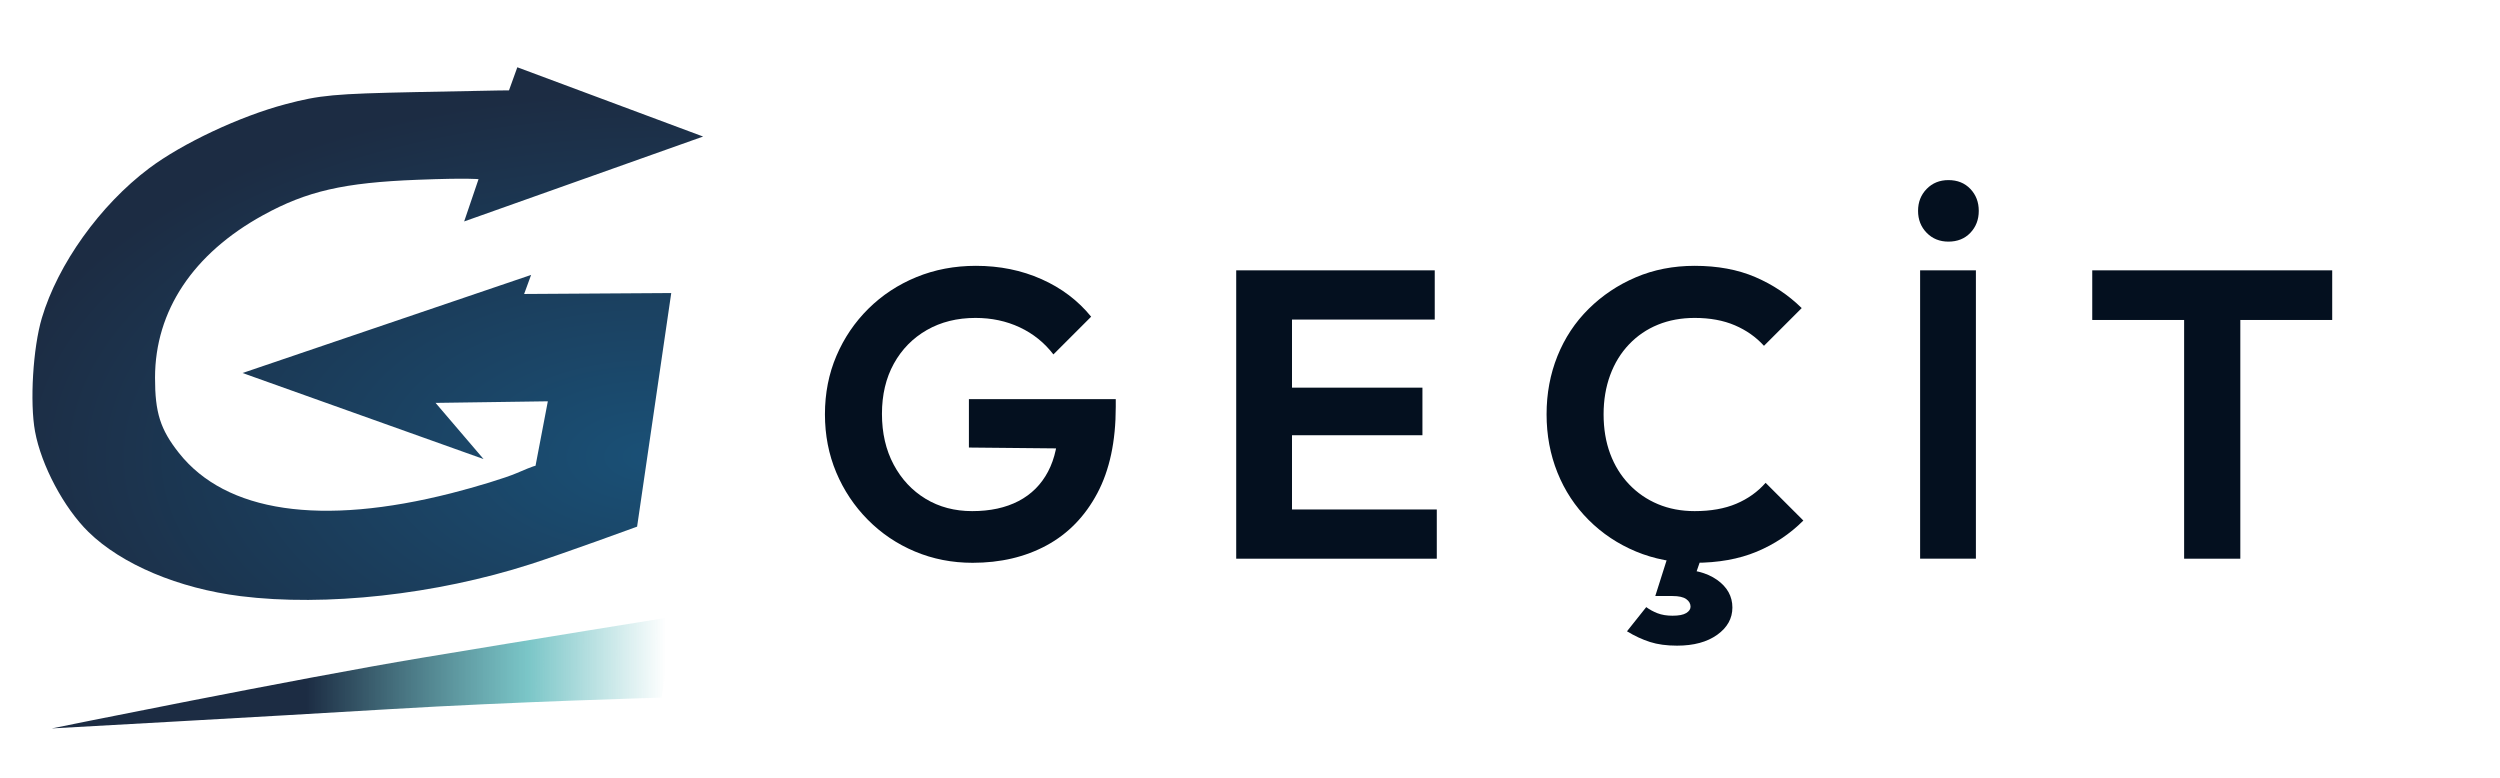
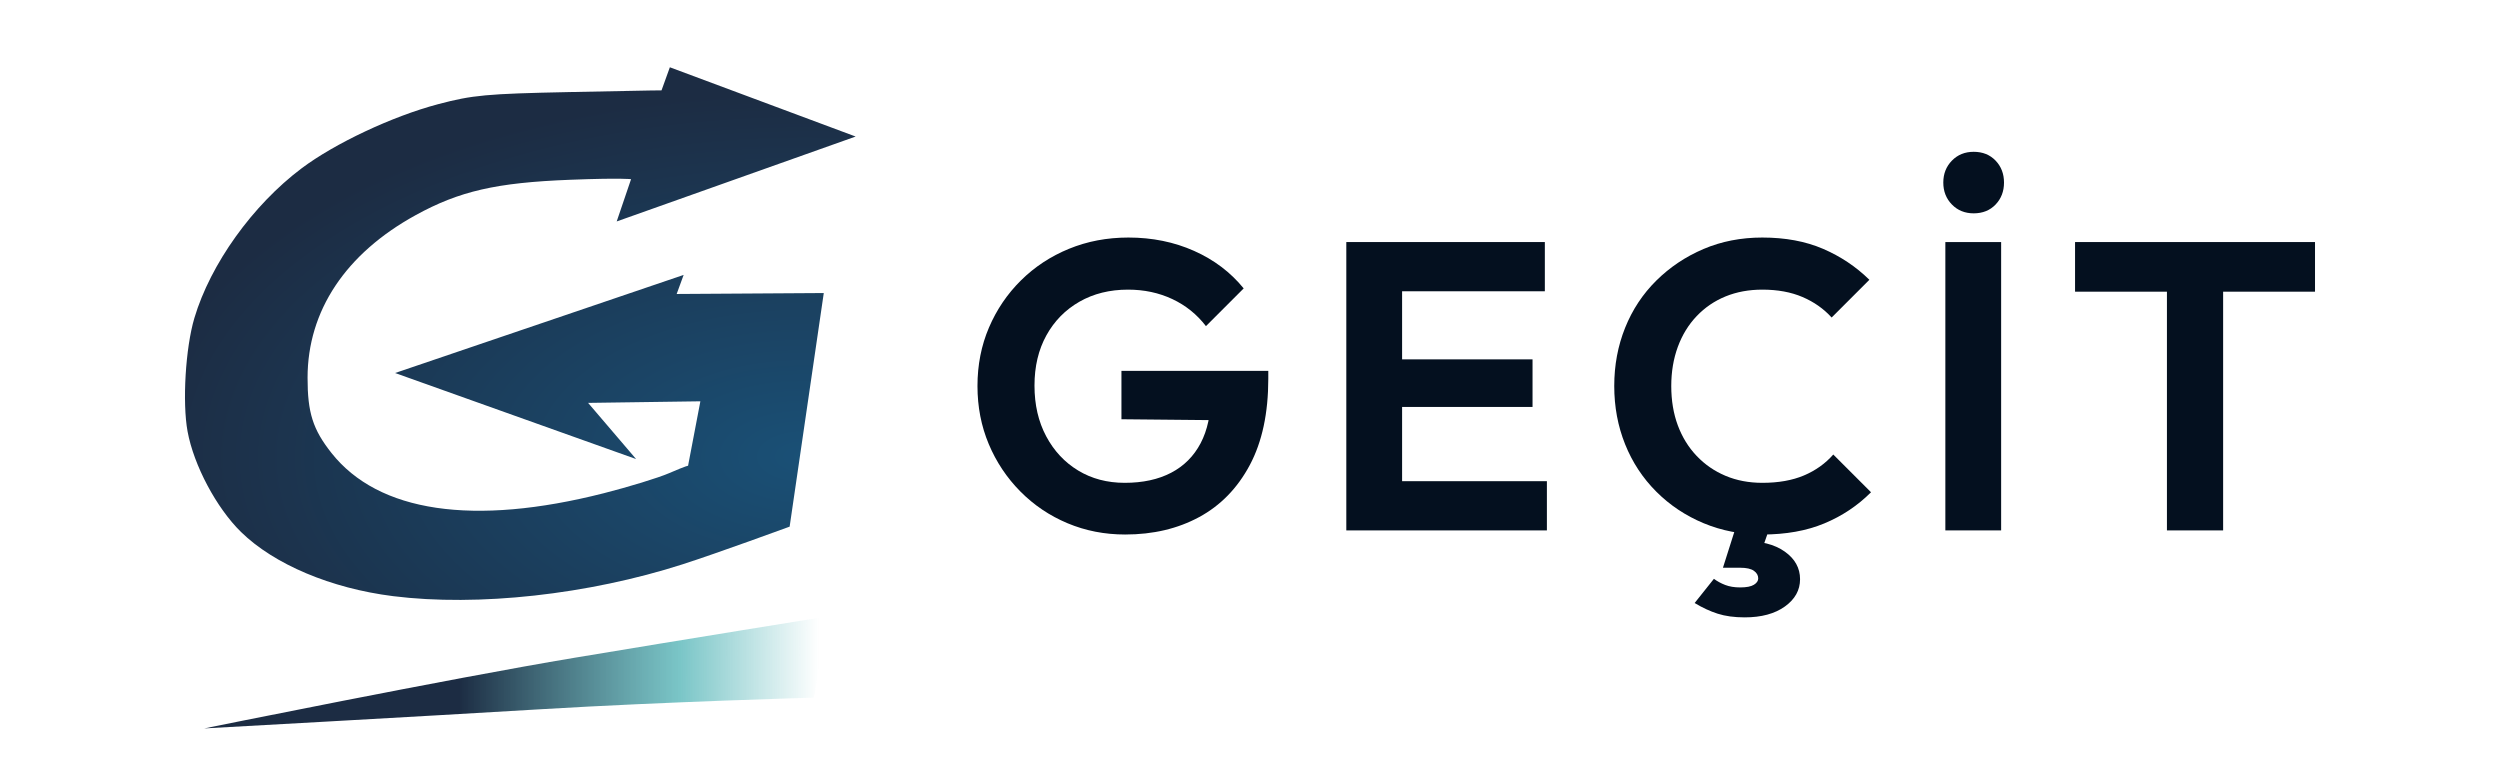
- <svg xmlns="http://www.w3.org/2000/svg" xmlns:xlink="http://www.w3.org/1999/xlink" viewBox="7 12 707 220" role="img" aria-label="Geçit">
+ <svg xmlns="http://www.w3.org/2000/svg" xmlns:xlink="http://www.w3.org/1999/xlink" viewBox="-36.137 12 707 220" role="img" aria-label="Geçit">
  <svg x="16" y="31" width="190" height="187" viewBox="4.2 24 168.5 166.1">
    <defs>
      <linearGradient id="linearGradient6">
        <stop style="stop-color:#1a5076;stop-opacity:1;" offset="0" />
        <stop style="stop-color:#1c2c43;stop-opacity:1;" offset="1" />
      </linearGradient>
      <linearGradient id="linearGradient2-1">
        <stop style="stop-color:#1c2c43;stop-opacity:1;" offset="0.425" />
        <stop style="stop-color:#64bcbe;stop-opacity:0.855;" offset="0.779" />
        <stop style="stop-color:#64bcbe;stop-opacity:0;" offset="1" />
      </linearGradient>
      <linearGradient xlink:href="#linearGradient2-1" id="linearGradient3" x1="6.135" y1="167.393" x2="163.442" y2="167.554" gradientUnits="userSpaceOnUse" gradientTransform="matrix(1,0,0,1.716735,0,-107.4791)" />
      <radialGradient xlink:href="#linearGradient6" id="radialGradient8" cx="153.659" cy="140.566" fx="153.659" fy="140.566" r="84.234" gradientTransform="matrix(1.982293,-0.00443787,0.00243432,1.087355,-145.515,-30.36273)" gradientUnits="userSpaceOnUse" />
    </defs>
    <path fill="url(#linearGradient3)" d="m 102.146,172.337 c 27.48,-4.583 63.306,-10.348 63.306,-10.348 l -3.218,20.376 c 0,0 -37.424,1.036 -68.407,2.901 -30.16,1.815 -84.755,4.831 -84.755,4.831 0,0 61.291,-12.46 93.074,-17.76 z" />
    <path fill="url(#radialGradient8)" d="M 56.5,156.872 C 40.919,154.924 26.622,148.892 18.305,140.758 12.134,134.722 6.435,124.006 4.873,115.5 3.532,108.201 4.357,94.494 6.588,87.002 10.622,73.454 21.222,58.652 33.5,49.42 41.861,43.133 56.358,36.32 67.817,33.292 76.488,31 79.923,30.682 100.692,30.251 123.885,29.769 123.929,29.822 123.929,29.822 l 2.093,-5.8 46.671,17.399 -60.027,21.33 3.611,-10.619 c 0,0 -2.354,-0.353 -15.36,0.151 C 82.433,52.999 73.148,55.13 62.152,61.176 44.573,70.842 35.03,85.199 35.016,102 c -0.007,8.786 1.327,12.99 5.999,18.9 11.792,14.918 35.66,18.447 68.423,10.115 6.296,-1.601 13.642,-3.855 16.322,-5.008 4.875,-2.097 4.833,-1.875 4.833,-1.875 l 3.093,-16.204 -28.2,0.399 12.053,14.107 L 57,100.821 l 72.484,-24.64 -1.753,4.789 36.954,-0.236 -8.576,58.679 c 0,0 -18.124,6.645 -26.812,9.437 -23.787,7.646 -51.476,10.688 -72.795,8.023 z" />
  </svg>
  <g fill="#04101f">
-     <path transform="matrix(0.116,0,0,-0.116,236.000,170)" d="M397 -10Q322 -10 256.5 17.5Q191 45 141.5 95.0Q92 145 64.5 210.5Q37 276 37 352Q37 429 65.0 494.5Q93 560 143.0 609.5Q193 659 260.0 686.5Q327 714 405 714Q492 714 565.0 681.5Q638 649 686 590L594 498Q561 541 512.0 564.0Q463 587 404 587Q337 587 285.5 557.5Q234 528 205.0 475.5Q176 423 176 353Q176 283 204.5 229.5Q233 176 282.5 146.0Q332 116 396 116Q462 116 509.0 140.5Q556 165 581.0 212.5Q606 260 606 329L695 268L388 271V389H746V370Q746 244 701.0 159.5Q656 75 577.5 32.5Q499 -10 397 -10Z" />
-     <path transform="matrix(0.116,0,0,-0.116,348.248,170)" d="M72 0V703H208V0ZM172 0V120H561V0ZM172 301V417H526V301ZM172 583V703H556V583Z" />
-     <path transform="matrix(0.116,0,0,-0.116,440.080,170)" d="M398 -10Q321 -10 255.0 17.5Q189 45 139.5 94.5Q90 144 63.5 210.0Q37 276 37 352Q37 428 63.5 494.0Q90 560 139.5 609.0Q189 658 254.5 686.0Q320 714 398 714Q482 714 546.0 686.5Q610 659 659 611L567 519Q538 551 496.0 569.0Q454 587 398 587Q349 587 308.5 570.5Q268 554 238.0 522.5Q208 491 192.0 447.5Q176 404 176 352Q176 299 192.0 256.0Q208 213 238.0 181.5Q268 150 308.5 133.0Q349 116 398 116Q457 116 499.5 134.0Q542 152 571 185L663 93Q614 44 549.0 17.0Q484 -10 398 -10ZM355 -212Q317 -212 289.0 -203.0Q261 -194 233 -177L280 -118Q292 -127 307.5 -133.0Q323 -139 344 -139Q367 -139 377.5 -132.5Q388 -126 388 -117Q388 -106 377.5 -98.5Q367 -91 344 -91H302L335 13H418L393 -59L351 -26Q415 -25 452.5 -51.5Q490 -78 490 -119Q490 -159 453.0 -185.5Q416 -212 355 -212Z" />
-     <path transform="matrix(0.116,0,0,-0.116,541.656,170)" d="M72 0V703H208V0ZM141 773Q109 773 88.0 794.5Q67 816 67 848Q67 880 88.0 901.5Q109 923 141 923Q174 923 194.5 901.5Q215 880 215 848Q215 816 194.5 794.5Q174 773 141 773Z" />
-     <path transform="matrix(0.116,0,0,-0.116,596.136,170)" d="M246 0V688H383V0ZM22 582V703H607V582Z" />
+     <path transform="matrix(0.116,0,0,-0.116,236.000,162)" d="M397 -10Q322 -10 256.5 17.5Q191 45 141.5 95.0Q92 145 64.5 210.5Q37 276 37 352Q37 429 65.0 494.5Q93 560 143.0 609.5Q193 659 260.0 686.5Q327 714 405 714Q492 714 565.0 681.5Q638 649 686 590L594 498Q561 541 512.0 564.0Q463 587 404 587Q337 587 285.5 557.5Q234 528 205.0 475.5Q176 423 176 353Q176 283 204.5 229.5Q233 176 282.5 146.0Q332 116 396 116Q462 116 509.0 140.5Q556 165 581.0 212.5Q606 260 606 329L695 268L388 271V389H746V370Q746 244 701.0 159.5Q656 75 577.5 32.5Q499 -10 397 -10Z" />
+     <path transform="matrix(0.116,0,0,-0.116,336.248,162)" d="M72 0V703H208V0ZM172 0V120H561V0ZM172 301V417H526V301ZM172 583V703H556V583Z" />
+     <path transform="matrix(0.116,0,0,-0.116,416.080,162)" d="M398 -10Q321 -10 255.0 17.5Q189 45 139.5 94.5Q90 144 63.5 210.0Q37 276 37 352Q37 428 63.5 494.0Q90 560 139.5 609.0Q189 658 254.5 686.0Q320 714 398 714Q482 714 546.0 686.5Q610 659 659 611L567 519Q538 551 496.0 569.0Q454 587 398 587Q349 587 308.5 570.5Q268 554 238.0 522.5Q208 491 192.0 447.5Q176 404 176 352Q176 299 192.0 256.0Q208 213 238.0 181.5Q268 150 308.5 133.0Q349 116 398 116Q457 116 499.5 134.0Q542 152 571 185L663 93Q614 44 549.0 17.0Q484 -10 398 -10ZM355 -212Q317 -212 289.0 -203.0Q261 -194 233 -177L280 -118Q292 -127 307.5 -133.0Q323 -139 344 -139Q367 -139 377.5 -132.5Q388 -126 388 -117Q388 -106 377.5 -98.5Q367 -91 344 -91H302L335 13H418L393 -59L351 -26Q415 -25 452.5 -51.5Q490 -78 490 -119Q490 -159 453.0 -185.5Q416 -212 355 -212Z" />
+     <path transform="matrix(0.116,0,0,-0.116,505.656,162)" d="M72 0V703H208V0ZM141 773Q109 773 88.0 794.5Q67 816 67 848Q67 880 88.0 901.5Q109 923 141 923Q174 923 194.5 901.5Q215 880 215 848Q215 816 194.5 794.5Q174 773 141 773Z" />
+     <path transform="matrix(0.116,0,0,-0.116,548.136,162)" d="M246 0V688H383V0ZM22 582V703H607V582Z" />
  </g>
</svg>
